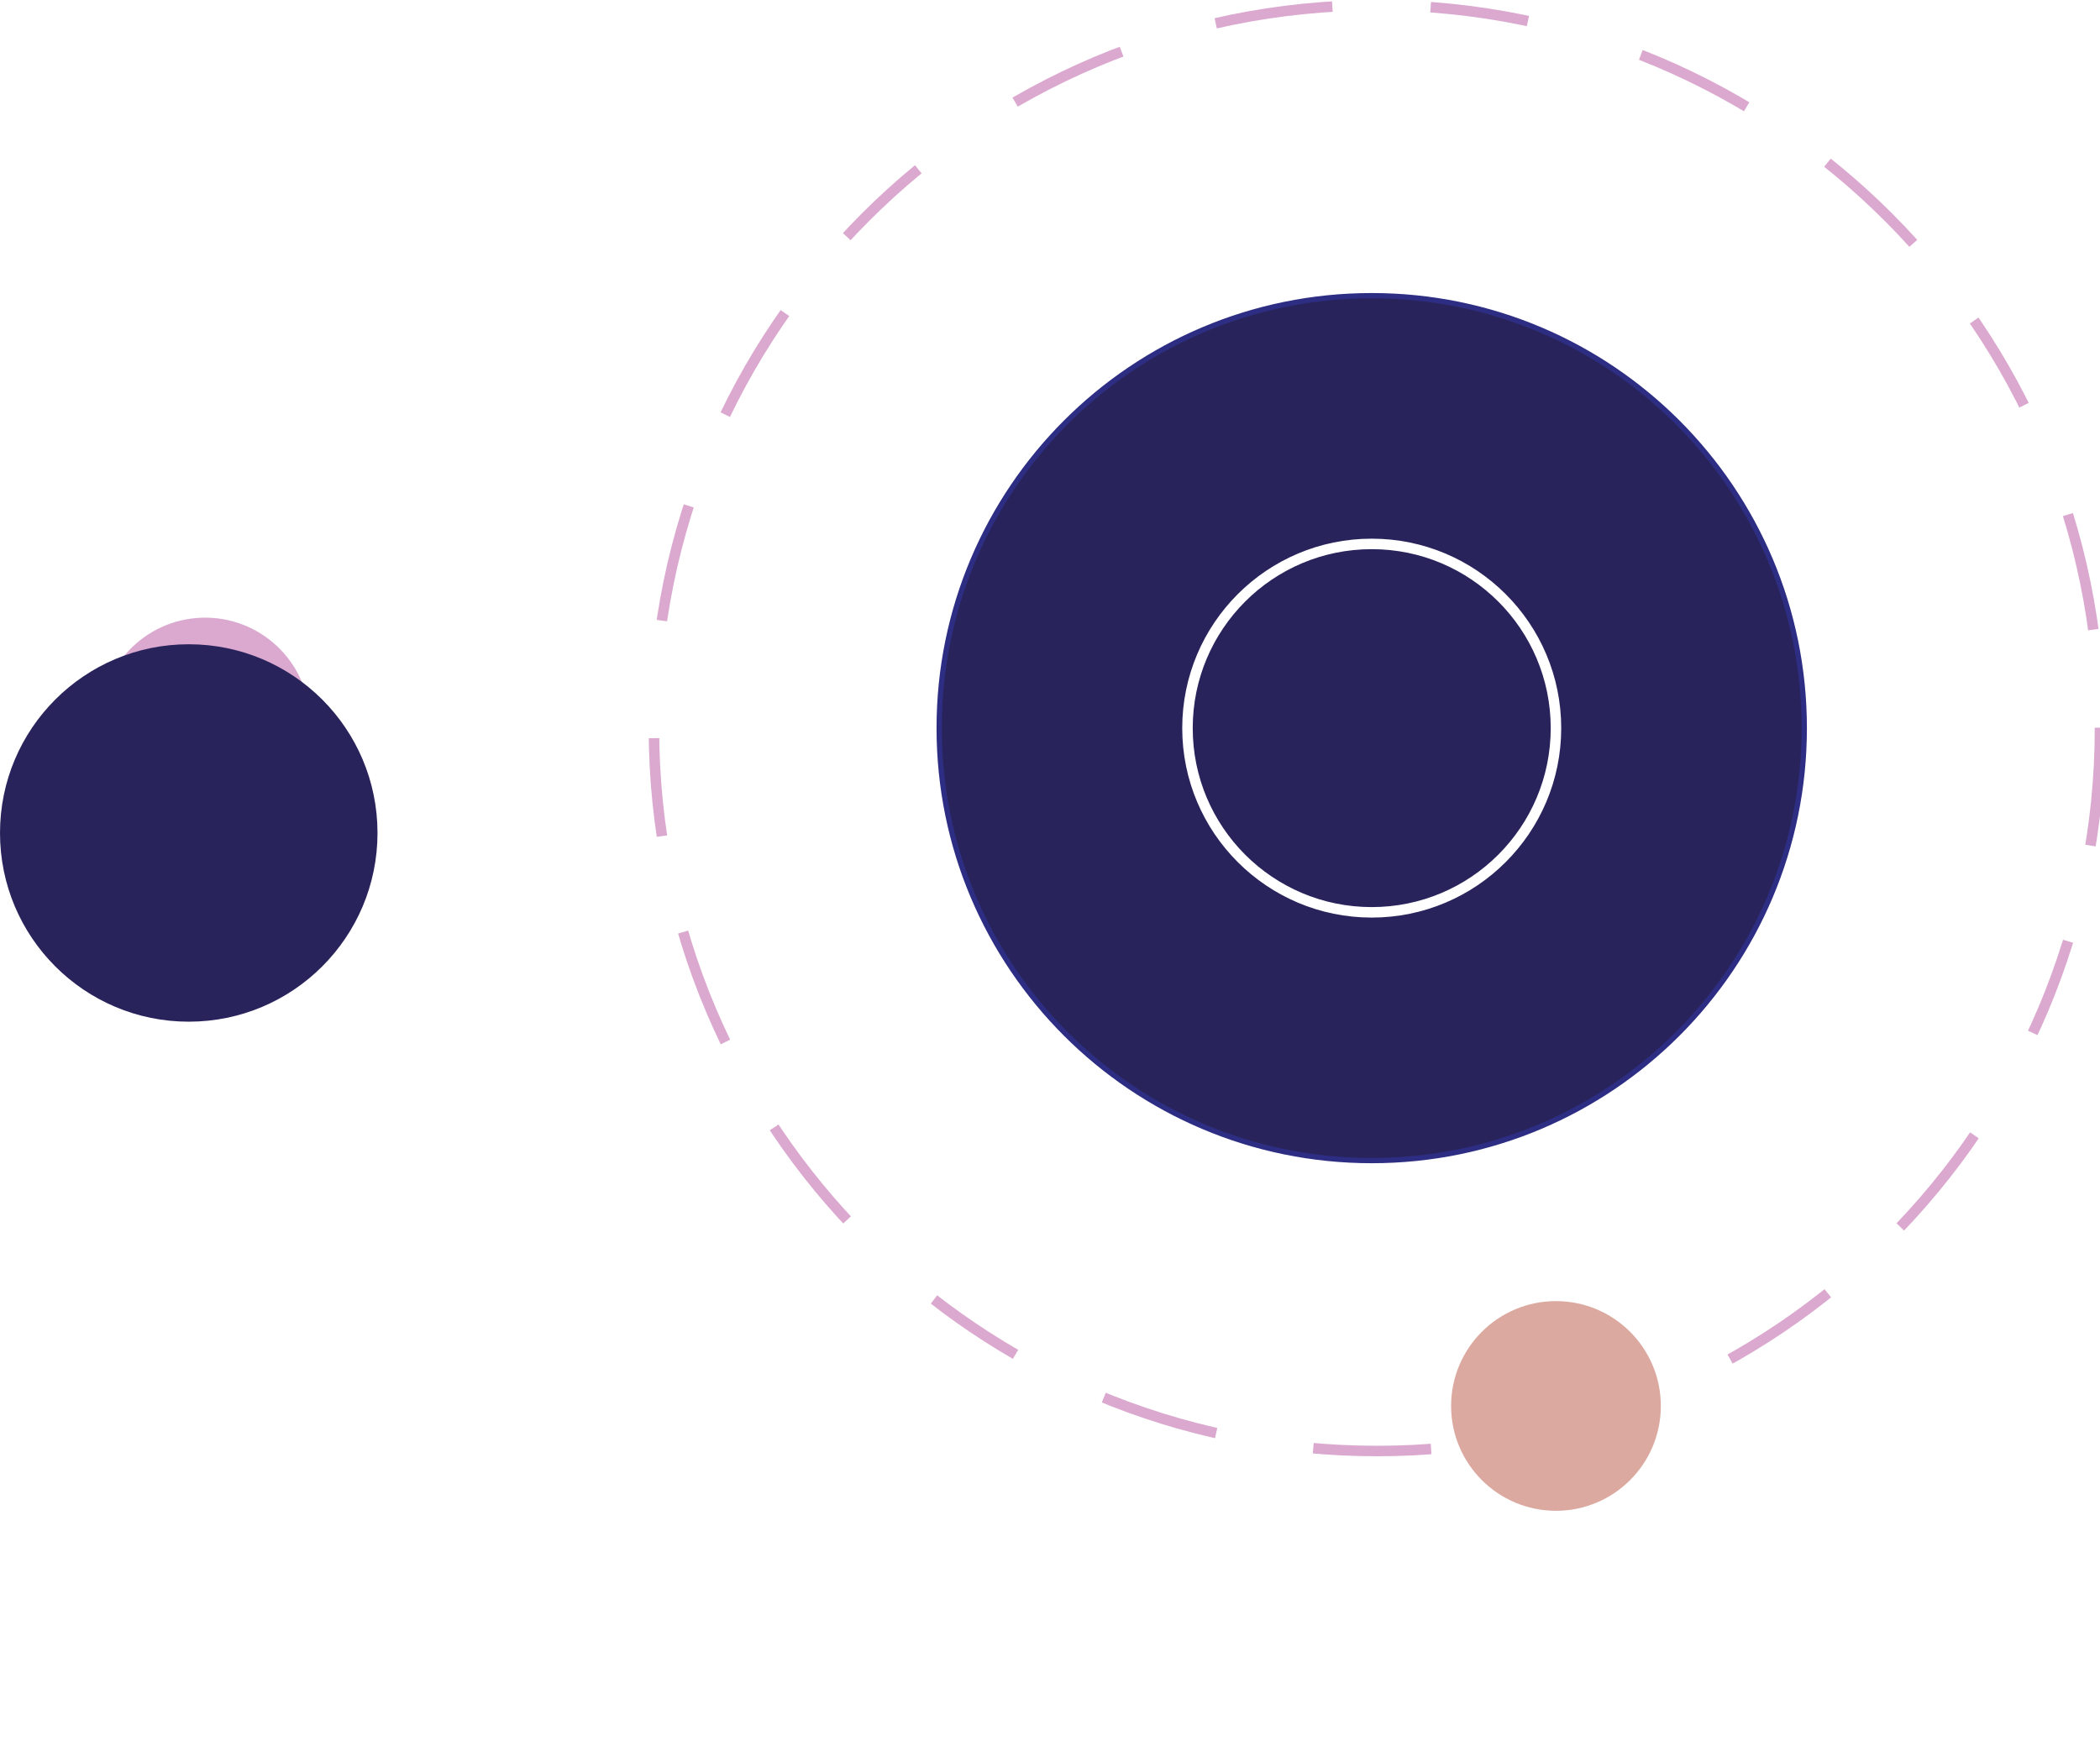
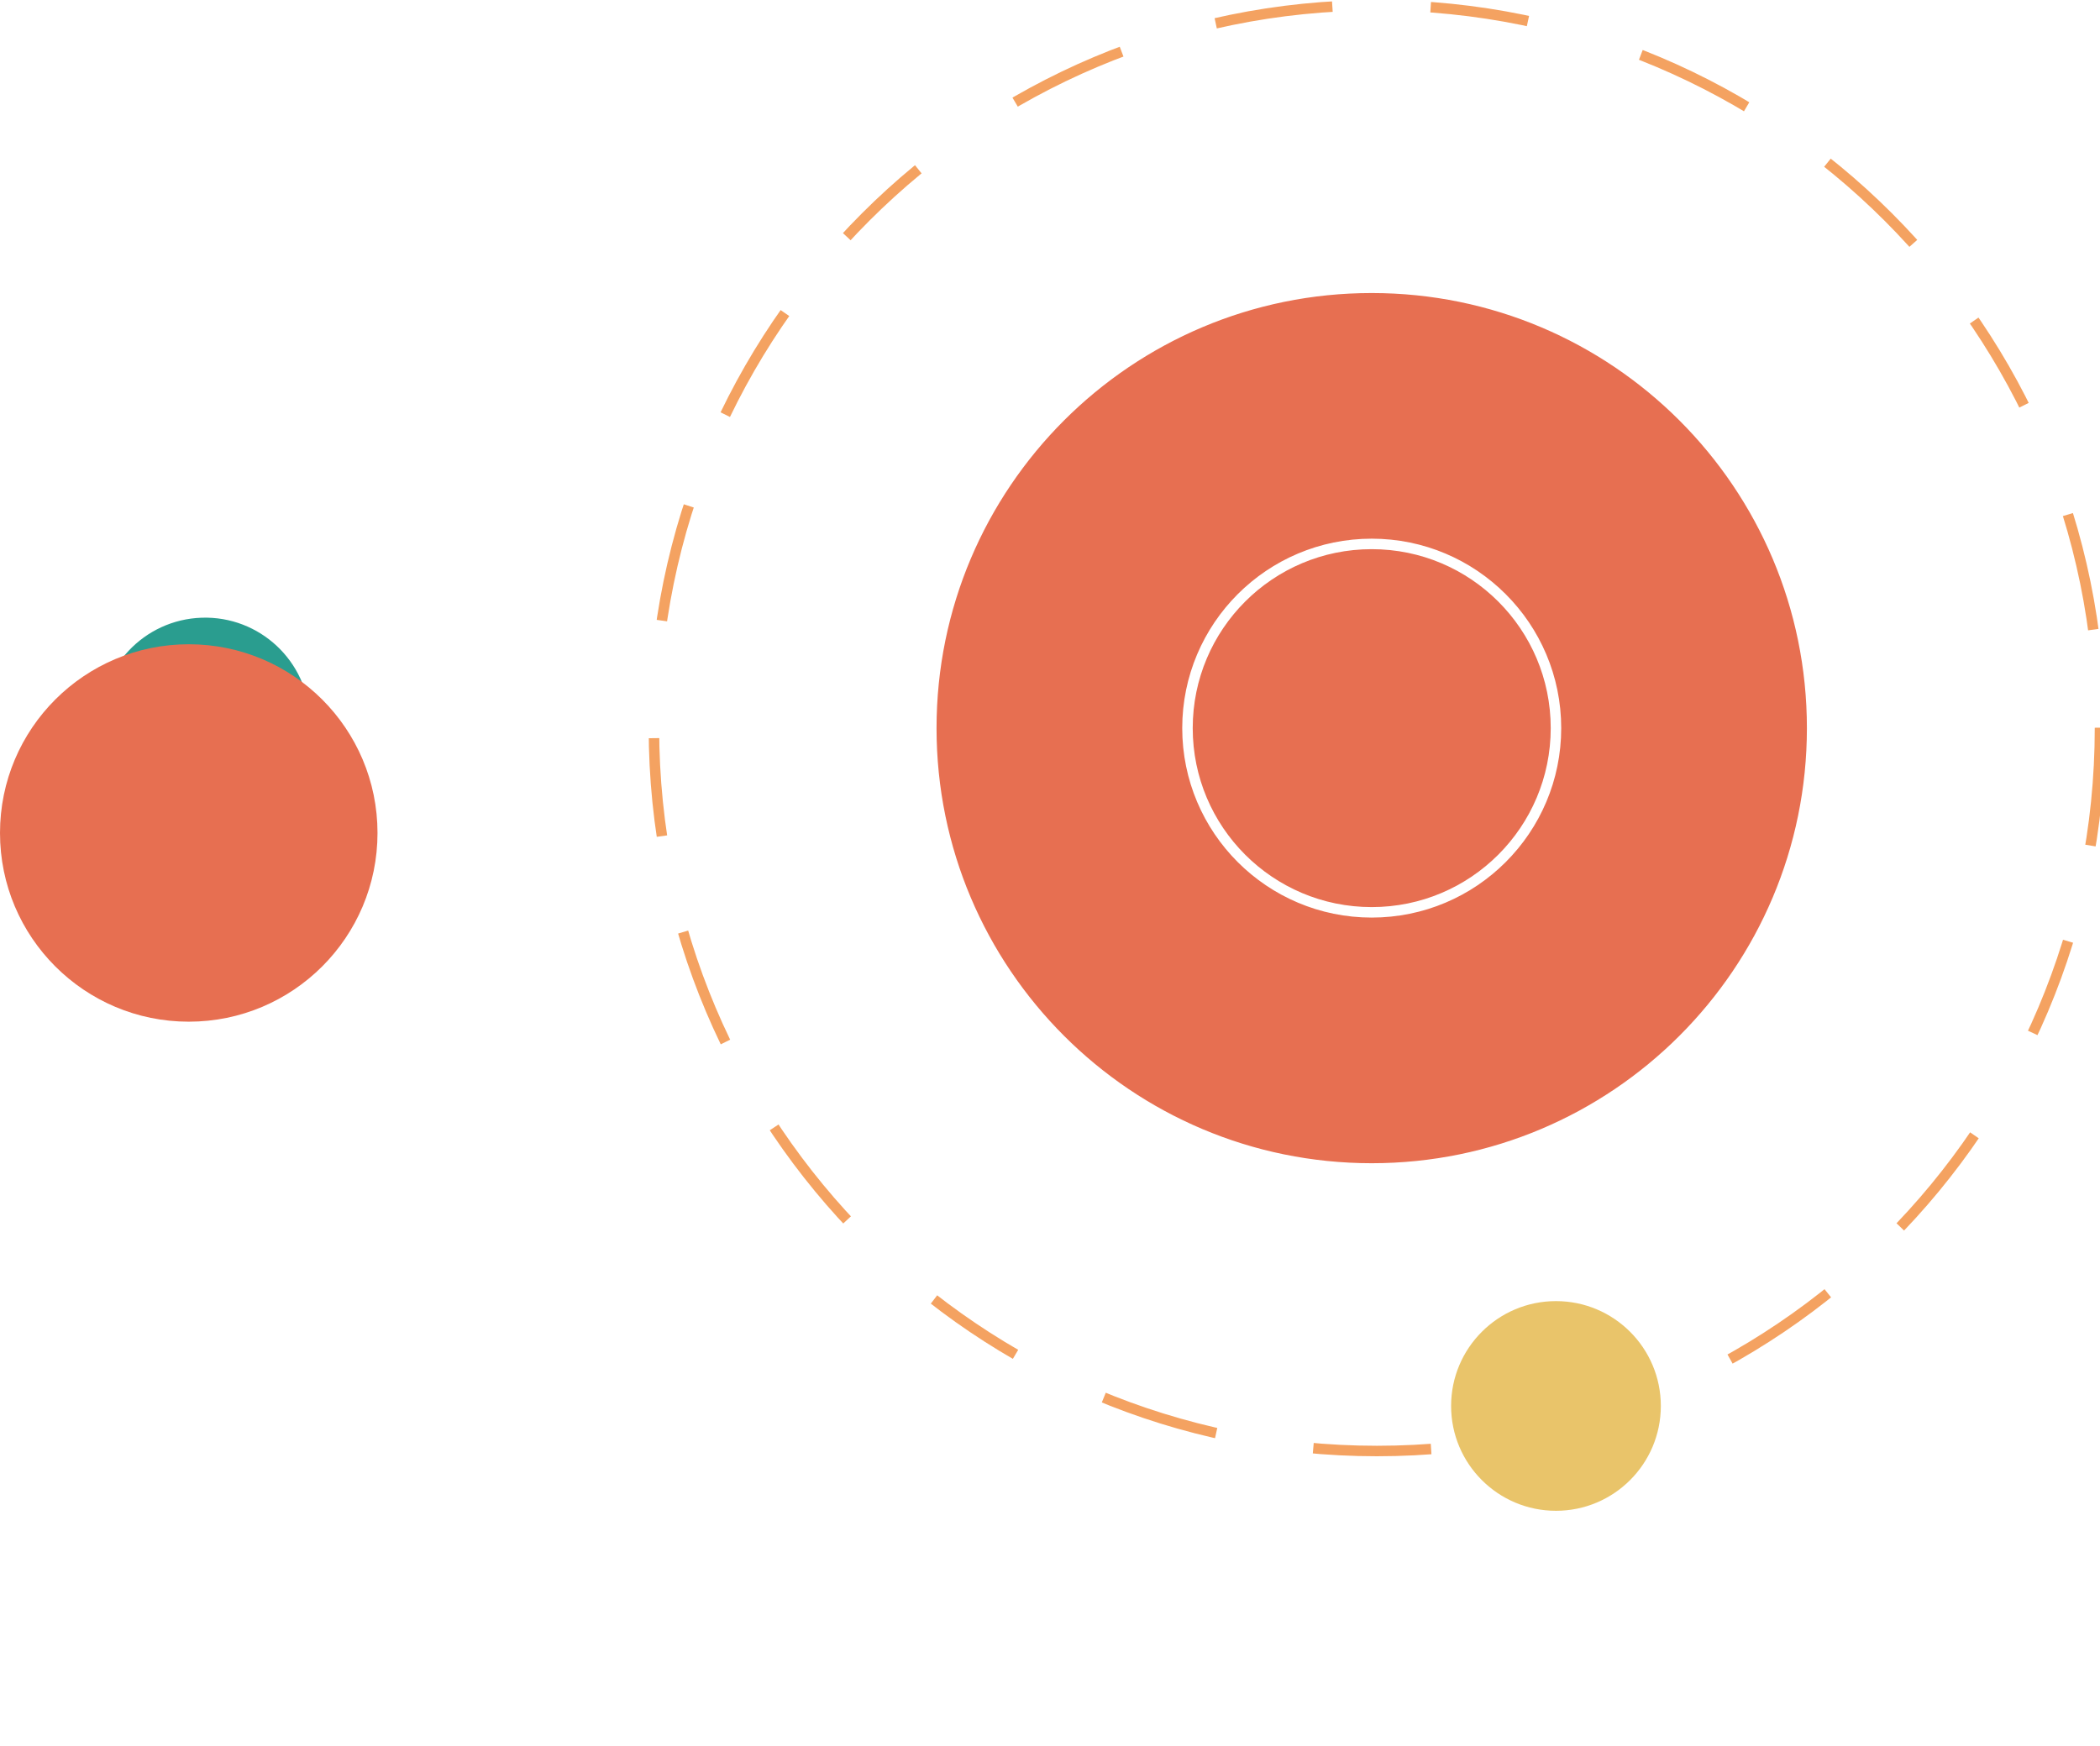
<svg xmlns="http://www.w3.org/2000/svg" id="eOdr8RBHLpJ1" viewBox="0 0 200.26 166.53" shape-rendering="geometricPrecision" text-rendering="geometricPrecision">
  <style>#eOdr8RBHLpJ5_tr {animation: eOdr8RBHLpJ5_tr__tr 10000ms linear infinite normal forwards}@keyframes eOdr8RBHLpJ5_tr__tr { 0% {transform: translate(131.31px,69.45px) rotate(0deg)} 100% {transform: translate(131.31px,69.45px) rotate(360deg)}} #eOdr8RBHLpJ6_tr {animation: eOdr8RBHLpJ6_tr__tr 10000ms linear infinite normal forwards}@keyframes eOdr8RBHLpJ6_tr__tr { 0% {transform: translate(62.36px,69.45px) rotate(-361.8512deg)} 100% {transform: translate(62.36px,69.45px) rotate(-724.0854deg)}} #eOdr8RBHLpJ7_tr {animation: eOdr8RBHLpJ7_tr__tr 10000ms linear infinite normal forwards}@keyframes eOdr8RBHLpJ7_tr__tr { 0% {transform: translate(107.9504px,87.02px) rotate(0deg)} 100% {transform: translate(107.9504px,87.02px) rotate(360deg)}} #eOdr8RBHLpJ8_tr {animation: eOdr8RBHLpJ8_tr__tr 10000ms linear infinite normal forwards}@keyframes eOdr8RBHLpJ8_tr__tr { 0% {transform: translate(36px,79.45px) rotate(0deg)} 100% {transform: translate(36px,79.45px) rotate(-360deg)}}</style>
-   <circle id="eOdr8RBHLpJ2" r="17.57" transform="matrix(1 0 0 1 130.81 69.45)" fill="none" stroke="rgb(45,46,131)" stroke-width="1" stroke-miterlimit="10" />
-   <circle id="eOdr8RBHLpJ3" r="41" transform="matrix(1 0 0 1 130.81 69.45)" fill="none" stroke="rgb(45,46,131)" stroke-width="1" stroke-miterlimit="10" />
-   <circle id="eOdr8RBHLpJ4" r="41" transform="matrix(1 0 0 1 130.81 69.45)" fill="rgb(41,35,92)" stroke="none" stroke-width="1" />
+   <circle id="eOdr8RBHLpJ2" r="17.57" transform="matrix(1 0 0 1 130.81 69.45)" fill="none" stroke="rgb(42, 157, 143)" stroke-width="1" stroke-miterlimit="10" />
+   <circle id="eOdr8RBHLpJ3" r="41" transform="matrix(1 0 0 1 130.81 69.45)" fill="none" stroke="rgb(231, 111, 81)" stroke-width="1" stroke-miterlimit="10" />
+   <circle id="eOdr8RBHLpJ4" r="41" transform="matrix(1 0 0 1 130.81 69.45)" fill="rgb(231, 111, 81)" stroke="none" stroke-width="1" />
  <g id="eOdr8RBHLpJ5_tr" transform="translate(131.31,69.45) rotate(0)">
-     <circle id="eOdr8RBHLpJ5" r="68.95" transform="translate(0.000002,0.000003)" fill="none" stroke="rgb(219,169,207)" stroke-width="1" stroke-miterlimit="10" stroke-dasharray="11.25,9.38,9.38,11.25,11.25,9.38" />
+     <circle id="eOdr8RBHLpJ5" r="68.95" transform="translate(0.000002,0.000003)" fill="none" stroke="rgb(244, 162, 97)" stroke-width="1" stroke-miterlimit="10" stroke-dasharray="11.25,9.38,9.38,11.25,11.25,9.38" />
  </g>
  <g id="eOdr8RBHLpJ6_tr" transform="translate(62.36,69.45) rotate(-361.8512)">
-     <circle id="eOdr8RBHLpJ6" r="10" transform="translate(-42.7578,-1.919515)" fill="rgb(219,169,207)" stroke="none" stroke-width="1" />
+     <circle id="eOdr8RBHLpJ6" r="10" transform="translate(-42.7578,-1.919515)" fill="rgb(42, 157, 143)" stroke="none" stroke-width="1" />
  </g>
  <g id="eOdr8RBHLpJ7_tr" transform="translate(107.9504,87.02) rotate(0)">
-     <circle id="eOdr8RBHLpJ7" r="10" transform="translate(40.42961,47.08172)" fill="rgb(219,169,160)" stroke="none" stroke-width="1" />
+     <circle id="eOdr8RBHLpJ7" r="10" transform="translate(40.42961,47.08172)" fill="rgb(233, 196, 106)" stroke="none" stroke-width="1" />
  </g>
  <g id="eOdr8RBHLpJ8_tr" transform="translate(36,79.45) rotate(0)">
-     <circle id="eOdr8RBHLpJ8" r="18" transform="translate(-18,0)" fill="rgb(41,35,92)" stroke="none" stroke-width="1" />
+     <circle id="eOdr8RBHLpJ8" r="18" transform="translate(-18,0)" fill="rgb(231, 111, 81)" stroke="none" stroke-width="1" />
  </g>
  <circle id="eOdr8RBHLpJ9" r="17.57" transform="matrix(1 0 0 1 130.81 69.45)" fill="none" stroke="rgb(255,255,255)" stroke-width="1" stroke-miterlimit="10" />
</svg>
